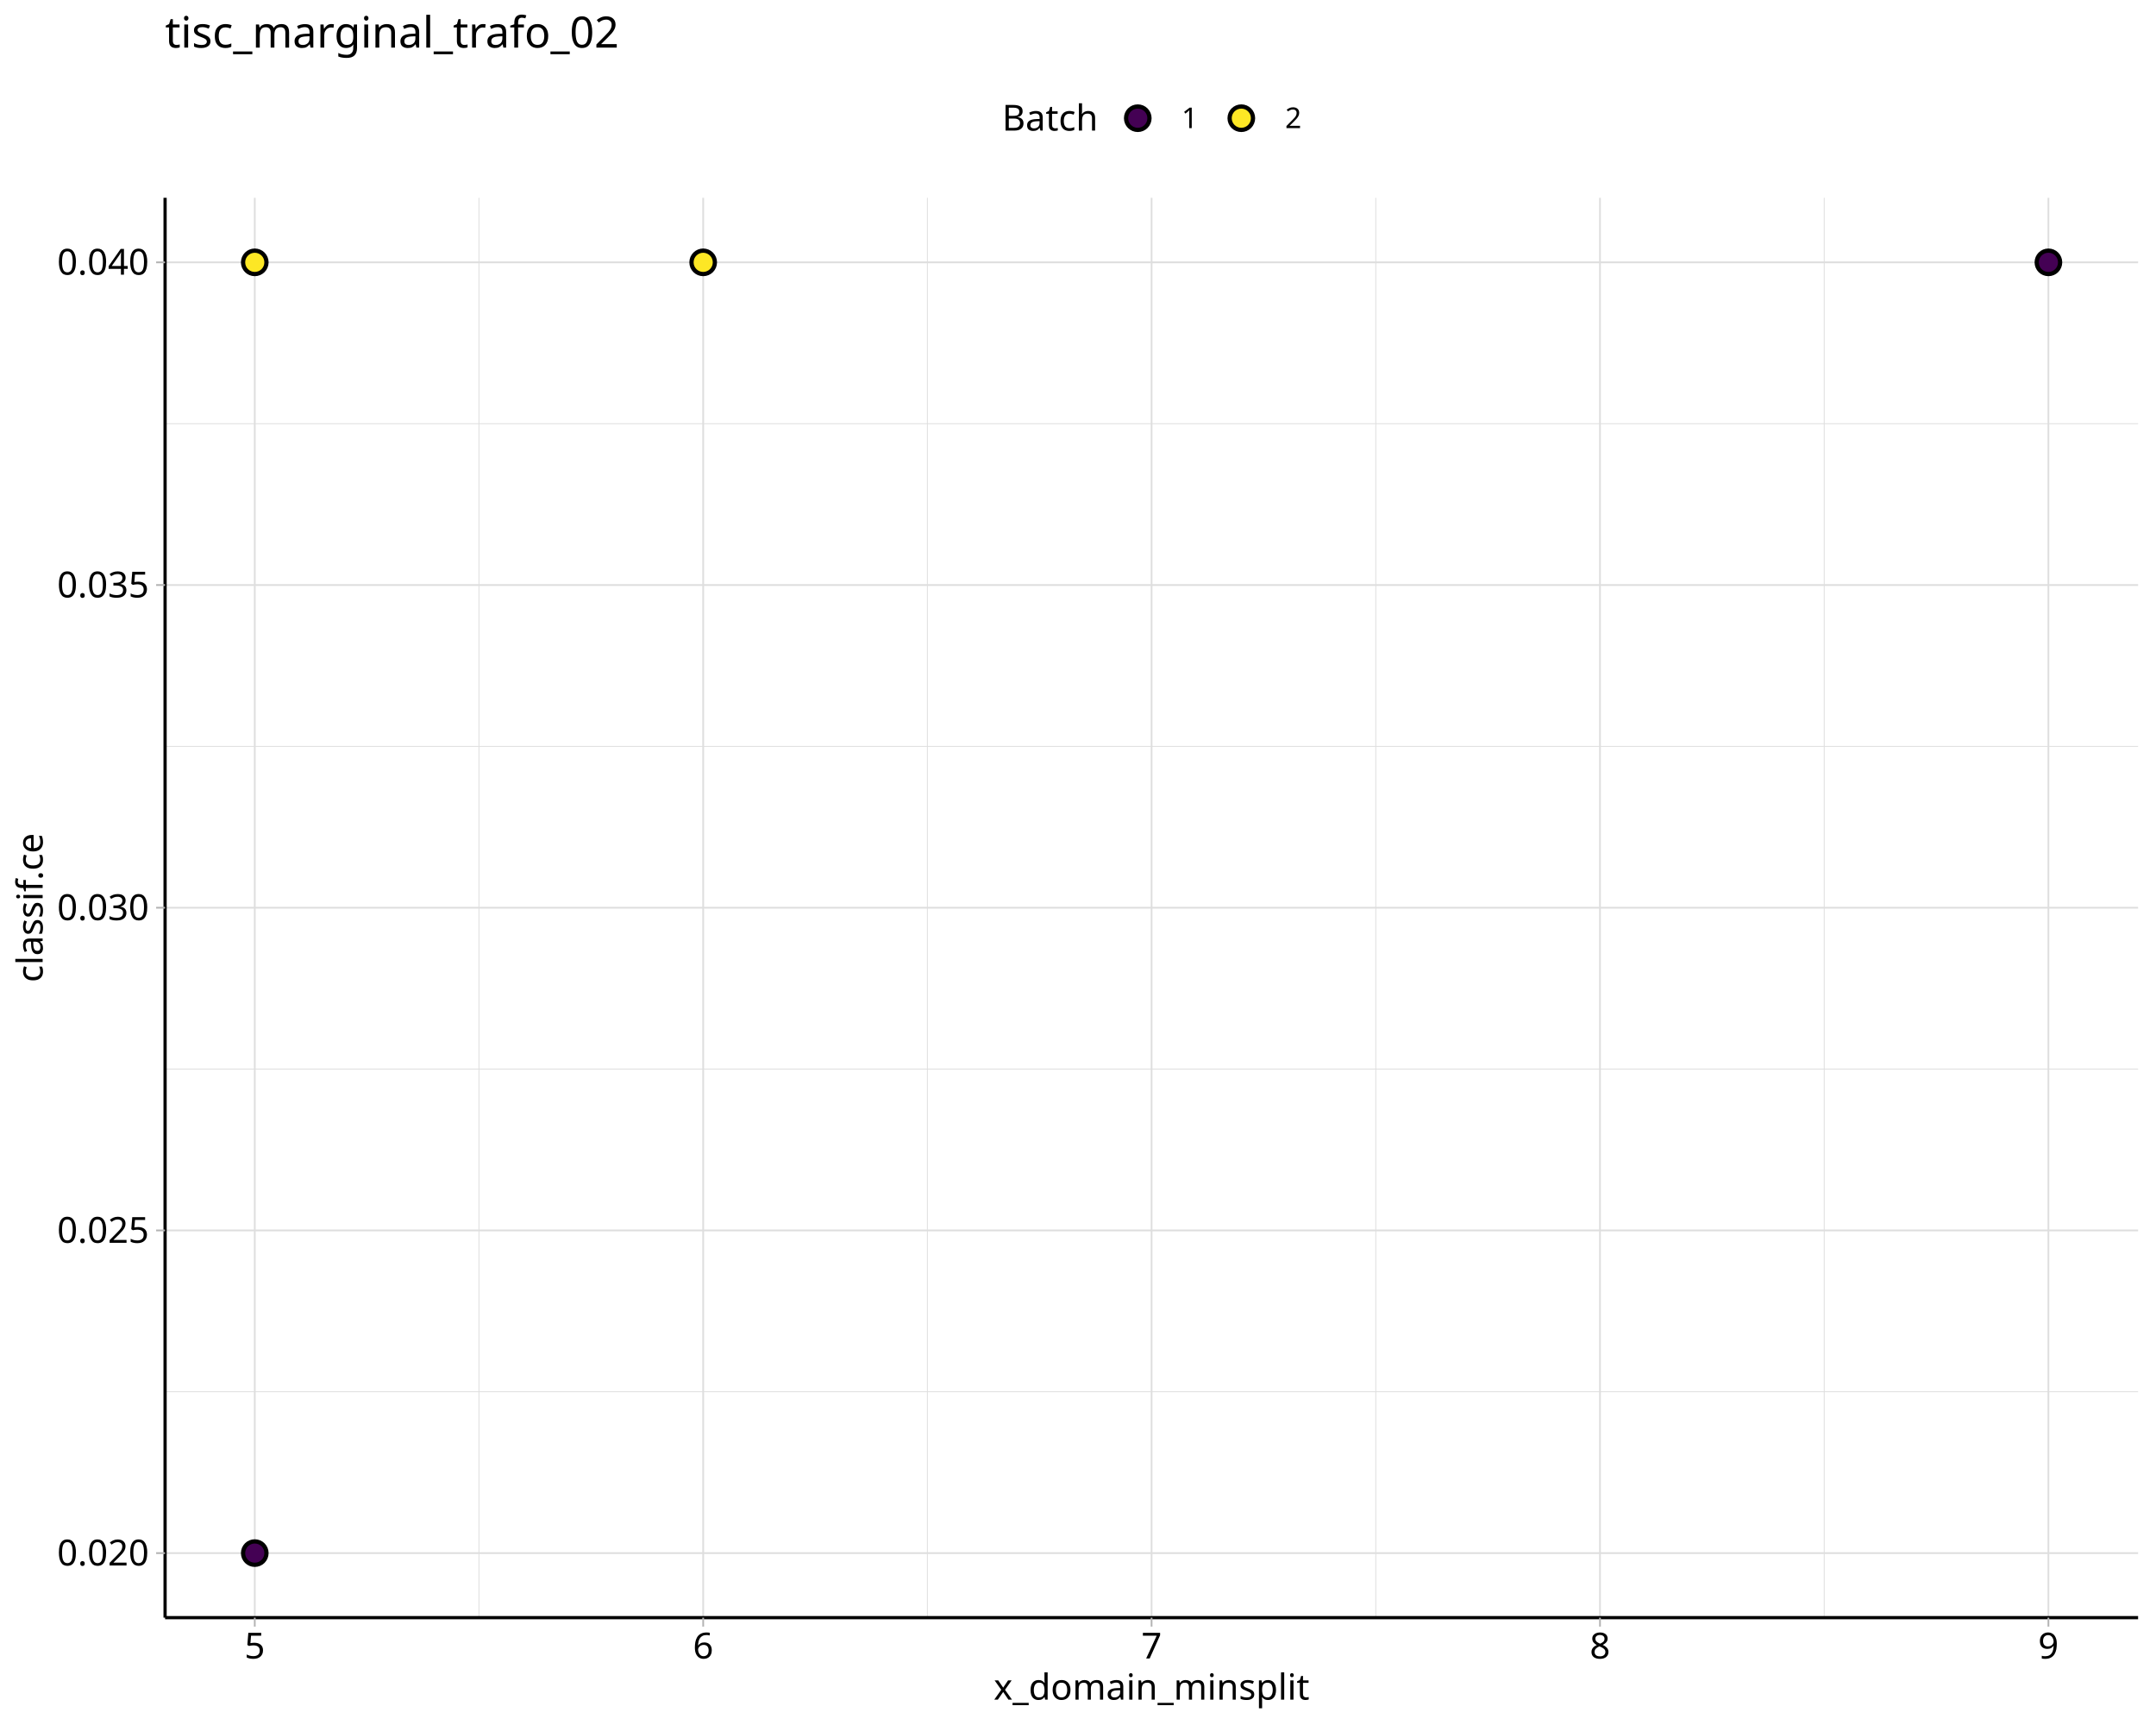
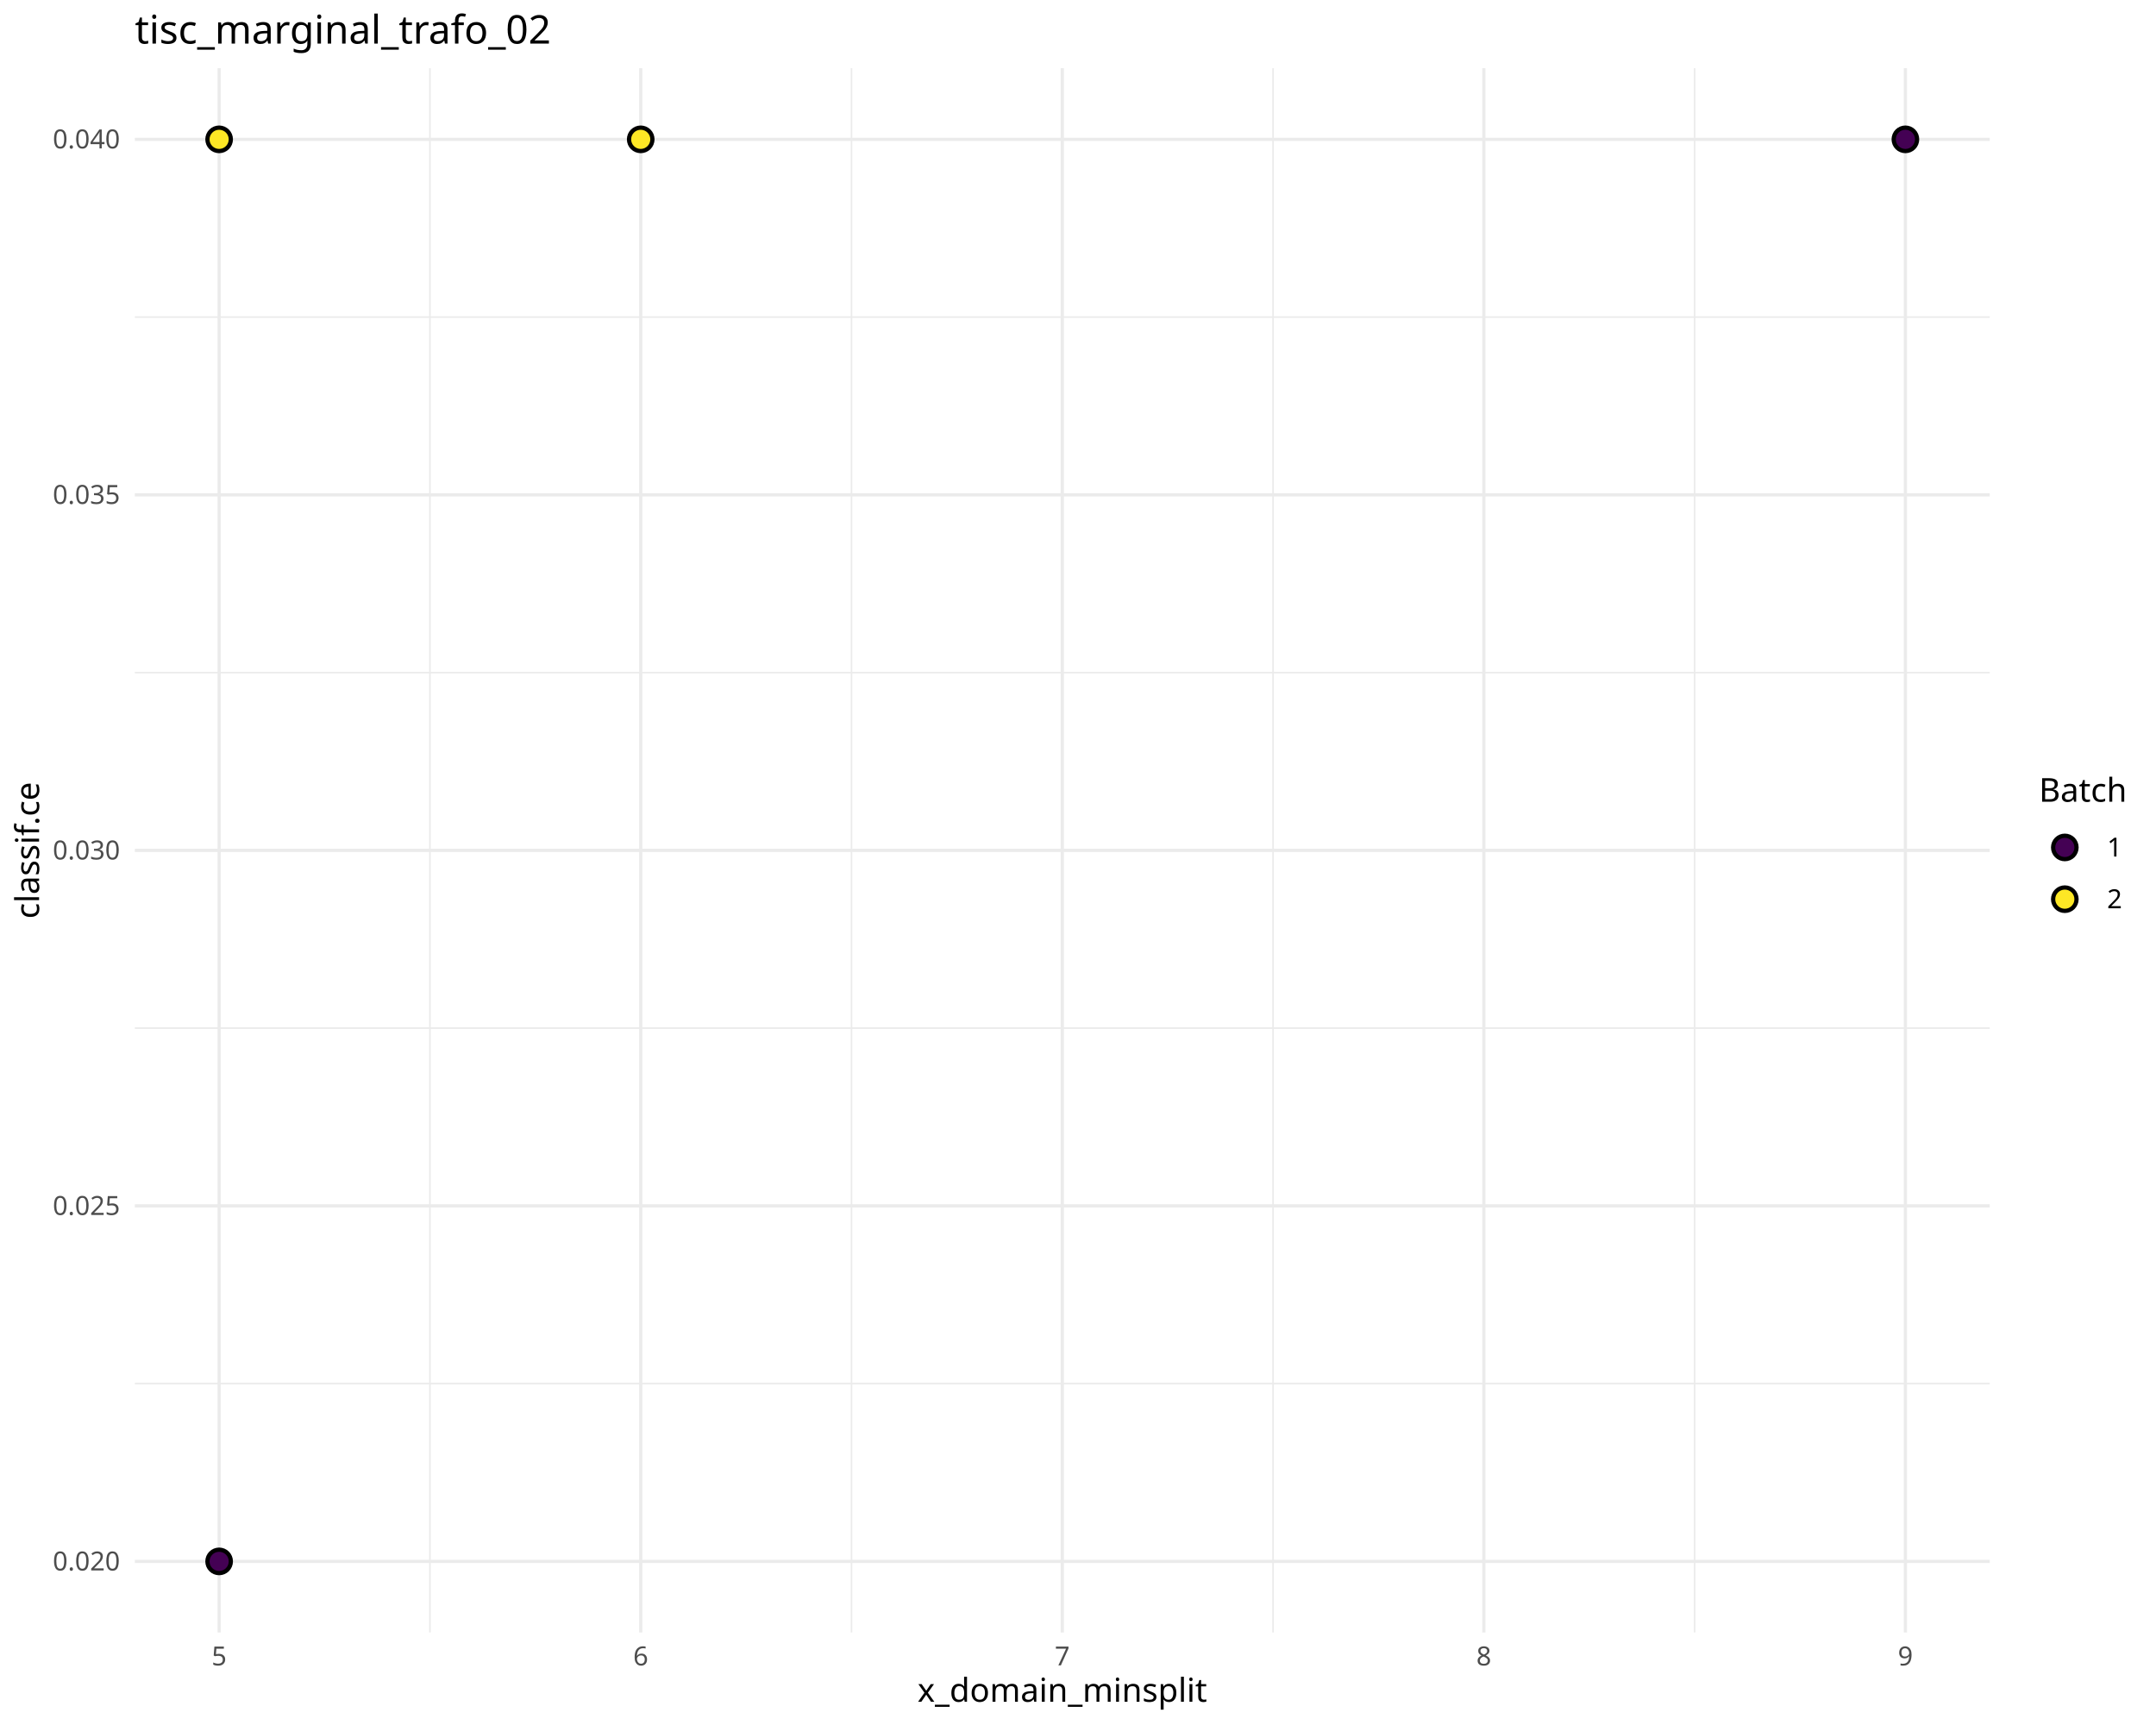
<svg xmlns="http://www.w3.org/2000/svg" class="svglite" data-engine-version="2.0" width="720.00pt" height="576.00pt" viewBox="0 0 720.00 576.00">
  <defs>
    <style type="text/css">
    .svglite line, .svglite polyline, .svglite polygon, .svglite path, .svglite rect, .svglite circle {
      fill: none;
      stroke: #000000;
      stroke-linecap: round;
      stroke-linejoin: round;
      stroke-miterlimit: 10.00;
    }
  </style>
  </defs>
  <rect width="100%" height="100%" style="stroke: none; fill: #FFFFFF;" />
  <defs>
    <clipPath id="cpMC4wMHw3MjAuMDB8MC4wMHw1NzYuMDA=">
      <rect x="0.00" y="0.00" width="720.00" height="576.00" />
    </clipPath>
  </defs>
  <g clip-path="url(#cpMC4wMHw3MjAuMDB8MC4wMHw1NzYuMDA=)">
-     <rect x="0.00" y="0.00" width="720.00" height="576.00" style="stroke-width: 1.16; stroke: #FFFFFF; fill: #FFFFFF;" />
-   </g>
+ </g>
  <defs>
-     <clipPath id="cpNTUuMTN8NzE0LjAyfDY2LjA1fDU0MC4xNQ==">
-       <rect x="55.13" y="66.05" width="658.90" height="474.11" />
+     <clipPath id="cpNDUuMDN8NjY0LjQ3fDIyLjc4fDU0NS4xMQ==">
+       <rect x="45.03" y="22.78" width="619.44" height="522.33" />
    </clipPath>
  </defs>
-   <g clip-path="url(#cpNTUuMTN8NzE0LjAyfDY2LjA1fDU0MC4xNQ==)">
-     <rect x="55.13" y="66.05" width="658.90" height="474.11" style="stroke-width: 1.16; stroke: none; fill: #FFFFFF;" />
-     <polyline points="55.13,464.73 714.02,464.73 " style="stroke-width: 0.29; stroke: #DEDEDE; stroke-linecap: butt;" />
-     <polyline points="55.13,356.98 714.02,356.98 " style="stroke-width: 0.29; stroke: #DEDEDE; stroke-linecap: butt;" />
-     <polyline points="55.13,249.22 714.02,249.22 " style="stroke-width: 0.29; stroke: #DEDEDE; stroke-linecap: butt;" />
-     <polyline points="55.13,141.47 714.02,141.47 " style="stroke-width: 0.29; stroke: #DEDEDE; stroke-linecap: butt;" />
-     <polyline points="159.95,540.15 159.95,66.05 " style="stroke-width: 0.29; stroke: #DEDEDE; stroke-linecap: butt;" />
-     <polyline points="309.70,540.15 309.70,66.05 " style="stroke-width: 0.29; stroke: #DEDEDE; stroke-linecap: butt;" />
-     <polyline points="459.45,540.15 459.45,66.05 " style="stroke-width: 0.29; stroke: #DEDEDE; stroke-linecap: butt;" />
-     <polyline points="609.20,540.15 609.20,66.05 " style="stroke-width: 0.29; stroke: #DEDEDE; stroke-linecap: butt;" />
-     <polyline points="55.13,518.60 714.02,518.60 " style="stroke-width: 0.58; stroke: #DEDEDE; stroke-linecap: butt;" />
-     <polyline points="55.13,410.85 714.02,410.85 " style="stroke-width: 0.58; stroke: #DEDEDE; stroke-linecap: butt;" />
-     <polyline points="55.13,303.10 714.02,303.10 " style="stroke-width: 0.58; stroke: #DEDEDE; stroke-linecap: butt;" />
-     <polyline points="55.13,195.35 714.02,195.35 " style="stroke-width: 0.58; stroke: #DEDEDE; stroke-linecap: butt;" />
-     <polyline points="55.13,87.60 714.02,87.60 " style="stroke-width: 0.58; stroke: #DEDEDE; stroke-linecap: butt;" />
-     <polyline points="85.08,540.15 85.08,66.05 " style="stroke-width: 0.58; stroke: #DEDEDE; stroke-linecap: butt;" />
-     <polyline points="234.83,540.15 234.83,66.05 " style="stroke-width: 0.58; stroke: #DEDEDE; stroke-linecap: butt;" />
-     <polyline points="384.57,540.15 384.57,66.05 " style="stroke-width: 0.58; stroke: #DEDEDE; stroke-linecap: butt;" />
-     <polyline points="534.32,540.15 534.32,66.05 " style="stroke-width: 0.58; stroke: #DEDEDE; stroke-linecap: butt;" />
-     <polyline points="684.07,540.15 684.07,66.05 " style="stroke-width: 0.58; stroke: #DEDEDE; stroke-linecap: butt;" />
-     <circle cx="85.08" cy="518.60" r="3.91" style="stroke-width: 1.42; fill: #440154;" />
-     <circle cx="684.07" cy="87.60" r="3.91" style="stroke-width: 1.42; fill: #440154;" />
-     <circle cx="234.83" cy="87.60" r="3.91" style="stroke-width: 1.42; fill: #FDE725;" />
-     <circle cx="85.08" cy="87.60" r="3.91" style="stroke-width: 1.42; fill: #FDE725;" />
+   <g clip-path="url(#cpNDUuMDN8NjY0LjQ3fDIyLjc4fDU0NS4xMQ==)">
+     <polyline points="45.03,462.01 664.47,462.01 " style="stroke-width: 0.53; stroke: #EBEBEB; stroke-linecap: butt;" />
+     <polyline points="45.03,343.30 664.47,343.30 " style="stroke-width: 0.53; stroke: #EBEBEB; stroke-linecap: butt;" />
+     <polyline points="45.03,224.59 664.47,224.59 " style="stroke-width: 0.53; stroke: #EBEBEB; stroke-linecap: butt;" />
+     <polyline points="45.03,105.88 664.47,105.88 " style="stroke-width: 0.53; stroke: #EBEBEB; stroke-linecap: butt;" />
+     <polyline points="143.57,545.11 143.57,22.78 " style="stroke-width: 0.53; stroke: #EBEBEB; stroke-linecap: butt;" />
+     <polyline points="284.36,545.11 284.36,22.78 " style="stroke-width: 0.53; stroke: #EBEBEB; stroke-linecap: butt;" />
+     <polyline points="425.14,545.11 425.14,22.78 " style="stroke-width: 0.53; stroke: #EBEBEB; stroke-linecap: butt;" />
+     <polyline points="565.92,545.11 565.92,22.78 " style="stroke-width: 0.53; stroke: #EBEBEB; stroke-linecap: butt;" />
+     <polyline points="45.03,521.37 664.47,521.37 " style="stroke-width: 1.07; stroke: #EBEBEB; stroke-linecap: butt;" />
+     <polyline points="45.03,402.66 664.47,402.66 " style="stroke-width: 1.07; stroke: #EBEBEB; stroke-linecap: butt;" />
+     <polyline points="45.03,283.95 664.47,283.95 " style="stroke-width: 1.07; stroke: #EBEBEB; stroke-linecap: butt;" />
+     <polyline points="45.03,165.24 664.47,165.24 " style="stroke-width: 1.07; stroke: #EBEBEB; stroke-linecap: butt;" />
+     <polyline points="45.03,46.53 664.47,46.53 " style="stroke-width: 1.07; stroke: #EBEBEB; stroke-linecap: butt;" />
+     <polyline points="73.18,545.11 73.18,22.78 " style="stroke-width: 1.07; stroke: #EBEBEB; stroke-linecap: butt;" />
+     <polyline points="213.97,545.11 213.97,22.78 " style="stroke-width: 1.07; stroke: #EBEBEB; stroke-linecap: butt;" />
+     <polyline points="354.75,545.11 354.75,22.78 " style="stroke-width: 1.07; stroke: #EBEBEB; stroke-linecap: butt;" />
+     <polyline points="495.53,545.11 495.53,22.78 " style="stroke-width: 1.07; stroke: #EBEBEB; stroke-linecap: butt;" />
+     <polyline points="636.31,545.11 636.31,22.78 " style="stroke-width: 1.07; stroke: #EBEBEB; stroke-linecap: butt;" />
+     <circle cx="73.18" cy="521.37" r="3.91" style="stroke-width: 1.42; fill: #440154;" />
+     <circle cx="636.31" cy="46.53" r="3.91" style="stroke-width: 1.42; fill: #440154;" />
+     <circle cx="213.97" cy="46.53" r="3.91" style="stroke-width: 1.42; fill: #FDE725;" />
+     <circle cx="73.18" cy="46.53" r="3.91" style="stroke-width: 1.42; fill: #FDE725;" />
  </g>
  <g clip-path="url(#cpMC4wMHw3MjAuMDB8MC4wMHw1NzYuMDA=)">
-     <polyline points="55.13,540.15 55.13,66.05 " style="stroke-width: 1.07; stroke-linecap: butt;" />
-     <text x="49.75" y="522.73" text-anchor="end" style="font-size: 12.00px; font-family: sans;" textLength="30.03px" lengthAdjust="spacingAndGlyphs">0.020</text>
-     <text x="49.75" y="414.98" text-anchor="end" style="font-size: 12.00px; font-family: sans;" textLength="30.03px" lengthAdjust="spacingAndGlyphs">0.025</text>
-     <text x="49.75" y="307.23" text-anchor="end" style="font-size: 12.00px; font-family: sans;" textLength="30.03px" lengthAdjust="spacingAndGlyphs">0.030</text>
-     <text x="49.75" y="199.48" text-anchor="end" style="font-size: 12.00px; font-family: sans;" textLength="30.03px" lengthAdjust="spacingAndGlyphs">0.035</text>
-     <text x="49.75" y="91.72" text-anchor="end" style="font-size: 12.00px; font-family: sans;" textLength="30.03px" lengthAdjust="spacingAndGlyphs">0.040</text>
-     <polyline points="52.14,518.60 55.13,518.60 " style="stroke-width: 0.58; stroke: #B3B3B3; stroke-linecap: butt;" />
-     <polyline points="52.14,410.85 55.13,410.85 " style="stroke-width: 0.58; stroke: #B3B3B3; stroke-linecap: butt;" />
-     <polyline points="52.14,303.10 55.13,303.10 " style="stroke-width: 0.58; stroke: #B3B3B3; stroke-linecap: butt;" />
-     <polyline points="52.14,195.35 55.13,195.35 " style="stroke-width: 0.58; stroke: #B3B3B3; stroke-linecap: butt;" />
-     <polyline points="52.14,87.60 55.13,87.60 " style="stroke-width: 0.58; stroke: #B3B3B3; stroke-linecap: butt;" />
-     <polyline points="55.13,540.15 714.02,540.15 " style="stroke-width: 1.07; stroke-linecap: butt;" />
-     <polyline points="85.08,543.14 85.08,540.15 " style="stroke-width: 0.58; stroke: #B3B3B3; stroke-linecap: butt;" />
-     <polyline points="234.83,543.14 234.83,540.15 " style="stroke-width: 0.58; stroke: #B3B3B3; stroke-linecap: butt;" />
-     <polyline points="384.57,543.14 384.57,540.15 " style="stroke-width: 0.58; stroke: #B3B3B3; stroke-linecap: butt;" />
-     <polyline points="534.32,543.14 534.32,540.15 " style="stroke-width: 0.58; stroke: #B3B3B3; stroke-linecap: butt;" />
-     <polyline points="684.07,543.14 684.07,540.15 " style="stroke-width: 0.58; stroke: #B3B3B3; stroke-linecap: butt;" />
-     <text x="85.08" y="553.79" text-anchor="middle" style="font-size: 12.00px; font-family: sans;" textLength="6.67px" lengthAdjust="spacingAndGlyphs">5</text>
-     <text x="234.83" y="553.79" text-anchor="middle" style="font-size: 12.00px; font-family: sans;" textLength="6.67px" lengthAdjust="spacingAndGlyphs">6</text>
-     <text x="384.57" y="553.79" text-anchor="middle" style="font-size: 12.00px; font-family: sans;" textLength="6.67px" lengthAdjust="spacingAndGlyphs">7</text>
-     <text x="534.32" y="553.79" text-anchor="middle" style="font-size: 12.00px; font-family: sans;" textLength="6.67px" lengthAdjust="spacingAndGlyphs">8</text>
-     <text x="684.07" y="553.79" text-anchor="middle" style="font-size: 12.00px; font-family: sans;" textLength="6.67px" lengthAdjust="spacingAndGlyphs">9</text>
-     <text x="384.57" y="567.53" text-anchor="middle" style="font-size: 12.00px; font-family: sans;" textLength="99.40px" lengthAdjust="spacingAndGlyphs">x_domain_minsplit</text>
-     <text transform="translate(14.24,303.10) rotate(-90)" text-anchor="middle" style="font-size: 12.00px; font-family: sans;" textLength="49.36px" lengthAdjust="spacingAndGlyphs">classif.ce</text>
-     <rect x="328.68" y="24.85" width="111.80" height="29.24" style="stroke-width: 1.16; stroke: none; fill: #FFFFFF;" />
-     <text x="334.65" y="43.60" style="font-size: 12.00px; font-family: sans;" textLength="30.69px" lengthAdjust="spacingAndGlyphs">Batch</text>
-     <circle cx="379.96" cy="39.47" r="3.91" style="stroke-width: 1.42; fill: #440154;" />
-     <circle cx="414.54" cy="39.47" r="3.91" style="stroke-width: 1.42; fill: #FDE725;" />
-     <text x="394.58" y="42.78" style="font-size: 9.60px; font-family: sans;" textLength="5.34px" lengthAdjust="spacingAndGlyphs">1</text>
-     <text x="429.16" y="42.78" style="font-size: 9.60px; font-family: sans;" textLength="5.34px" lengthAdjust="spacingAndGlyphs">2</text>
-     <text x="55.13" y="15.89" style="font-size: 14.40px; font-family: sans;" textLength="145.70px" lengthAdjust="spacingAndGlyphs">tisc_marginal_trafo_02</text>
+     <text x="40.10" y="524.40" text-anchor="end" style="font-size: 8.80px; fill: #4D4D4D; font-family: sans;" textLength="22.02px" lengthAdjust="spacingAndGlyphs">0.020</text>
+     <text x="40.10" y="405.69" text-anchor="end" style="font-size: 8.80px; fill: #4D4D4D; font-family: sans;" textLength="22.02px" lengthAdjust="spacingAndGlyphs">0.025</text>
+     <text x="40.10" y="286.98" text-anchor="end" style="font-size: 8.80px; fill: #4D4D4D; font-family: sans;" textLength="22.02px" lengthAdjust="spacingAndGlyphs">0.030</text>
+     <text x="40.10" y="168.26" text-anchor="end" style="font-size: 8.80px; fill: #4D4D4D; font-family: sans;" textLength="22.02px" lengthAdjust="spacingAndGlyphs">0.035</text>
+     <text x="40.10" y="49.55" text-anchor="end" style="font-size: 8.80px; fill: #4D4D4D; font-family: sans;" textLength="22.02px" lengthAdjust="spacingAndGlyphs">0.040</text>
+     <text x="73.18" y="556.10" text-anchor="middle" style="font-size: 8.80px; fill: #4D4D4D; font-family: sans;" textLength="4.89px" lengthAdjust="spacingAndGlyphs">5</text>
+     <text x="213.97" y="556.10" text-anchor="middle" style="font-size: 8.80px; fill: #4D4D4D; font-family: sans;" textLength="4.89px" lengthAdjust="spacingAndGlyphs">6</text>
+     <text x="354.75" y="556.10" text-anchor="middle" style="font-size: 8.80px; fill: #4D4D4D; font-family: sans;" textLength="4.89px" lengthAdjust="spacingAndGlyphs">7</text>
+     <text x="495.53" y="556.10" text-anchor="middle" style="font-size: 8.80px; fill: #4D4D4D; font-family: sans;" textLength="4.89px" lengthAdjust="spacingAndGlyphs">8</text>
+     <text x="636.31" y="556.10" text-anchor="middle" style="font-size: 8.80px; fill: #4D4D4D; font-family: sans;" textLength="4.89px" lengthAdjust="spacingAndGlyphs">9</text>
+     <text x="354.75" y="568.24" text-anchor="middle" style="font-size: 11.00px; font-family: sans;" textLength="91.11px" lengthAdjust="spacingAndGlyphs">x_domain_minsplit</text>
+     <text transform="translate(13.05,283.95) rotate(-90)" text-anchor="middle" style="font-size: 11.00px; font-family: sans;" textLength="45.25px" lengthAdjust="spacingAndGlyphs">classif.ce</text>
+     <text x="680.91" y="267.71" style="font-size: 11.00px; font-family: sans;" textLength="28.14px" lengthAdjust="spacingAndGlyphs">Batch</text>
+     <circle cx="689.55" cy="282.97" r="3.91" style="stroke-width: 1.42; fill: #440154;" />
+     <circle cx="689.55" cy="300.25" r="3.91" style="stroke-width: 1.42; fill: #FDE725;" />
+     <text x="703.66" y="286.00" style="font-size: 8.80px; font-family: sans;" textLength="4.89px" lengthAdjust="spacingAndGlyphs">1</text>
+     <text x="703.66" y="303.28" style="font-size: 8.80px; font-family: sans;" textLength="4.89px" lengthAdjust="spacingAndGlyphs">2</text>
+     <text x="45.03" y="14.56" style="font-size: 13.20px; font-family: sans;" textLength="133.55px" lengthAdjust="spacingAndGlyphs">tisc_marginal_trafo_02</text>
  </g>
</svg>
